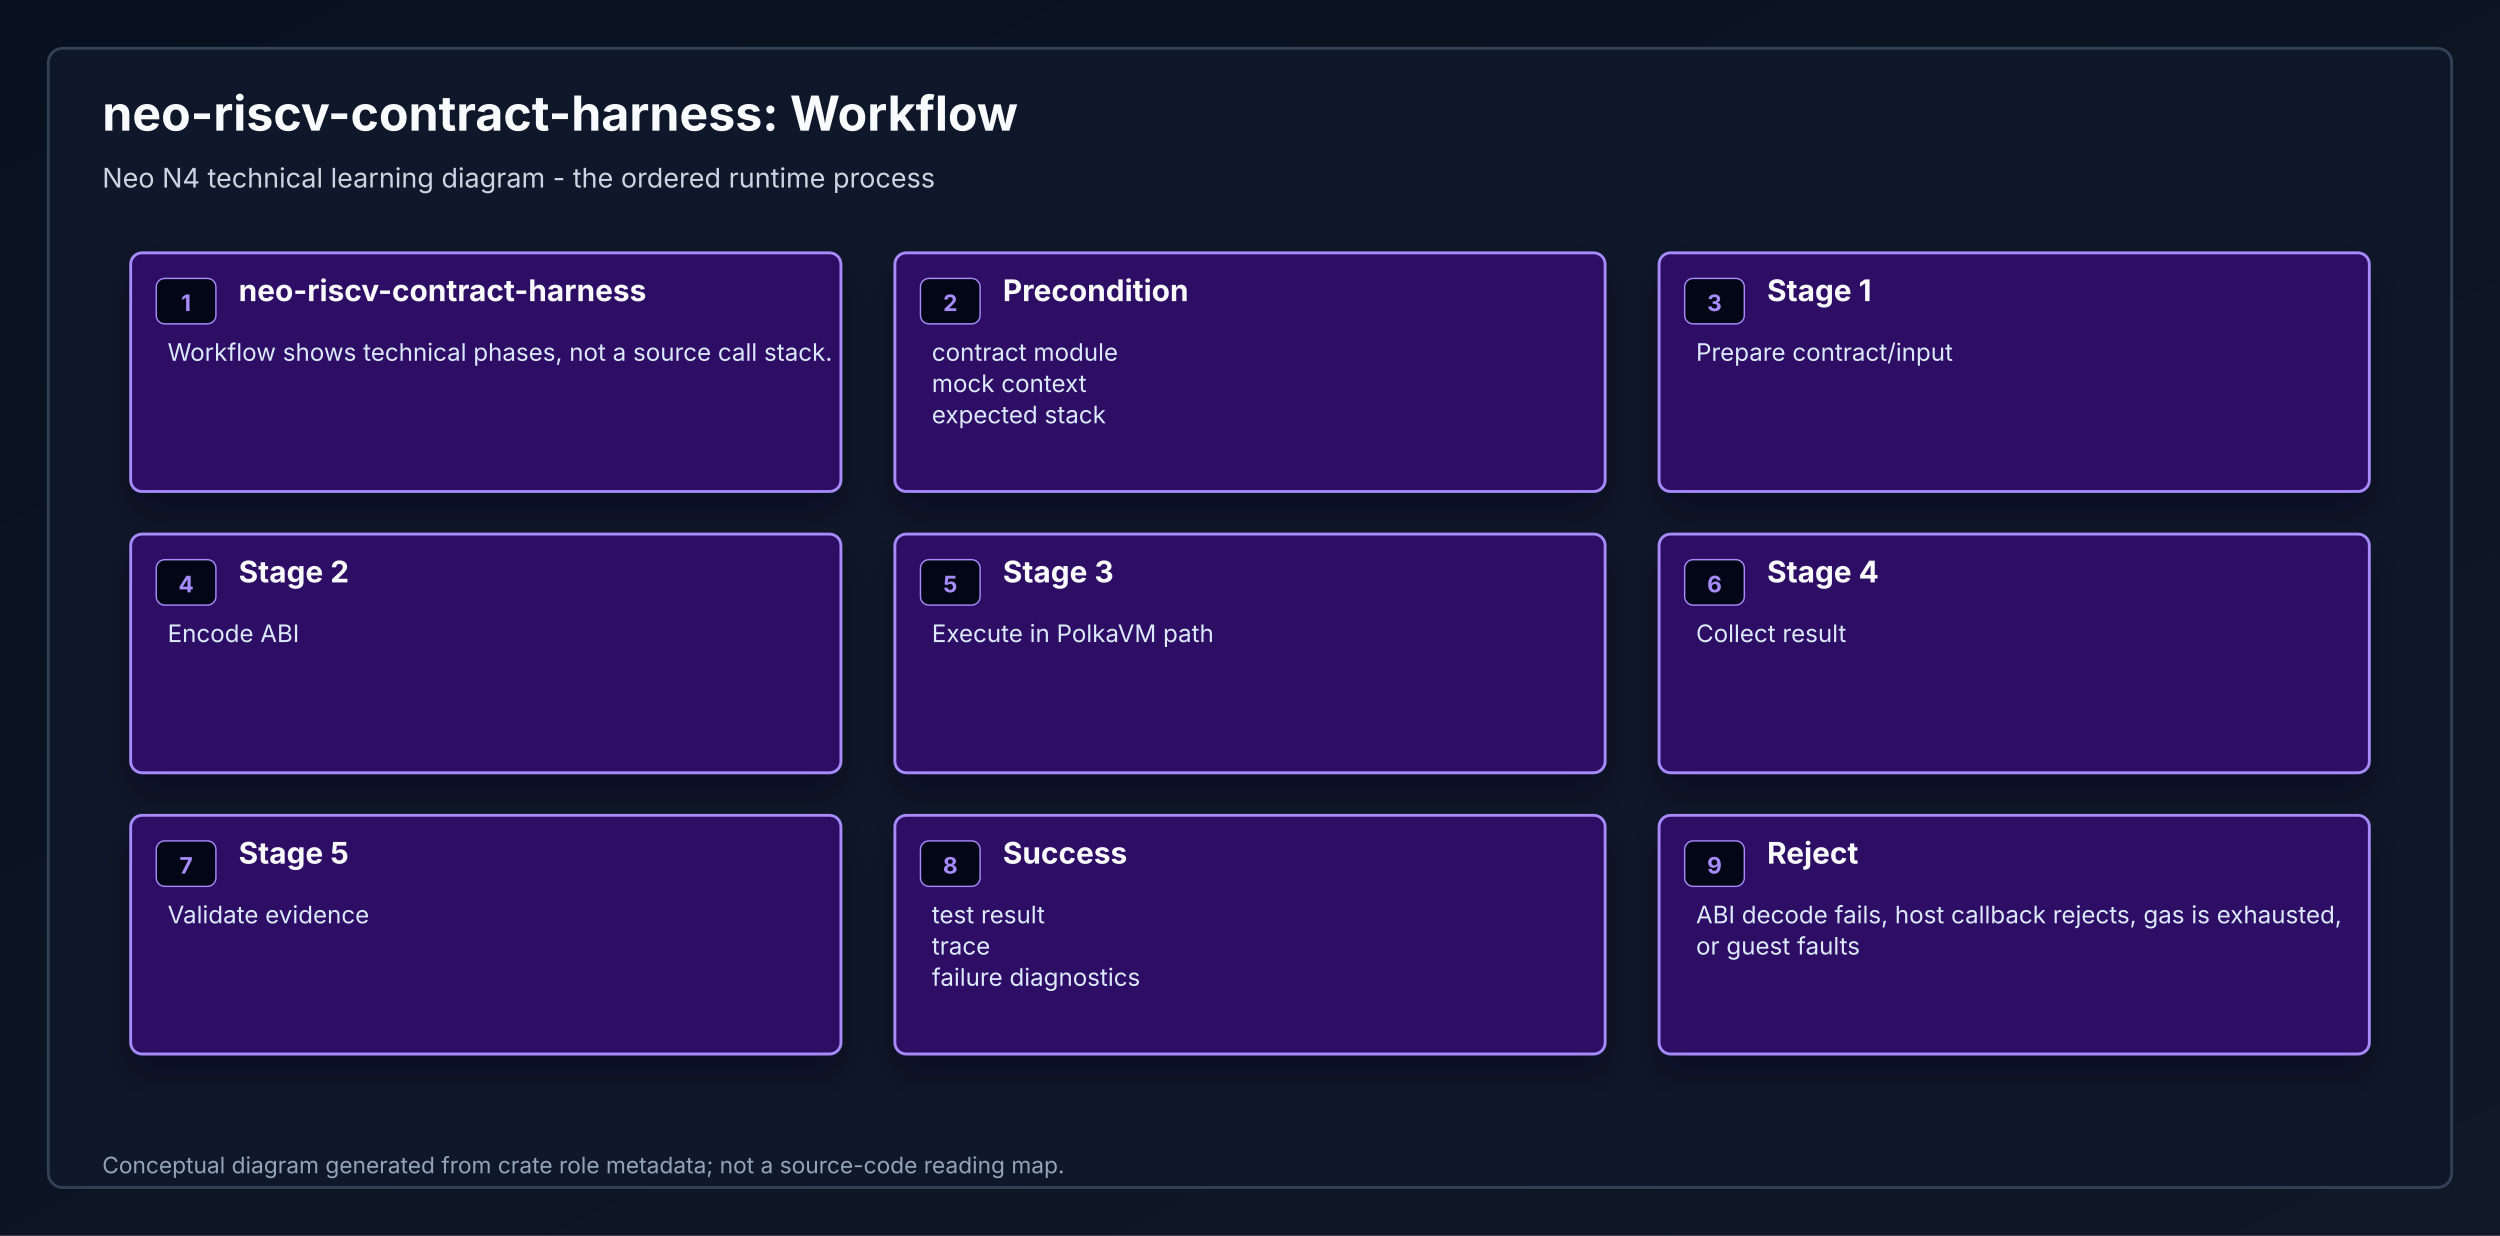
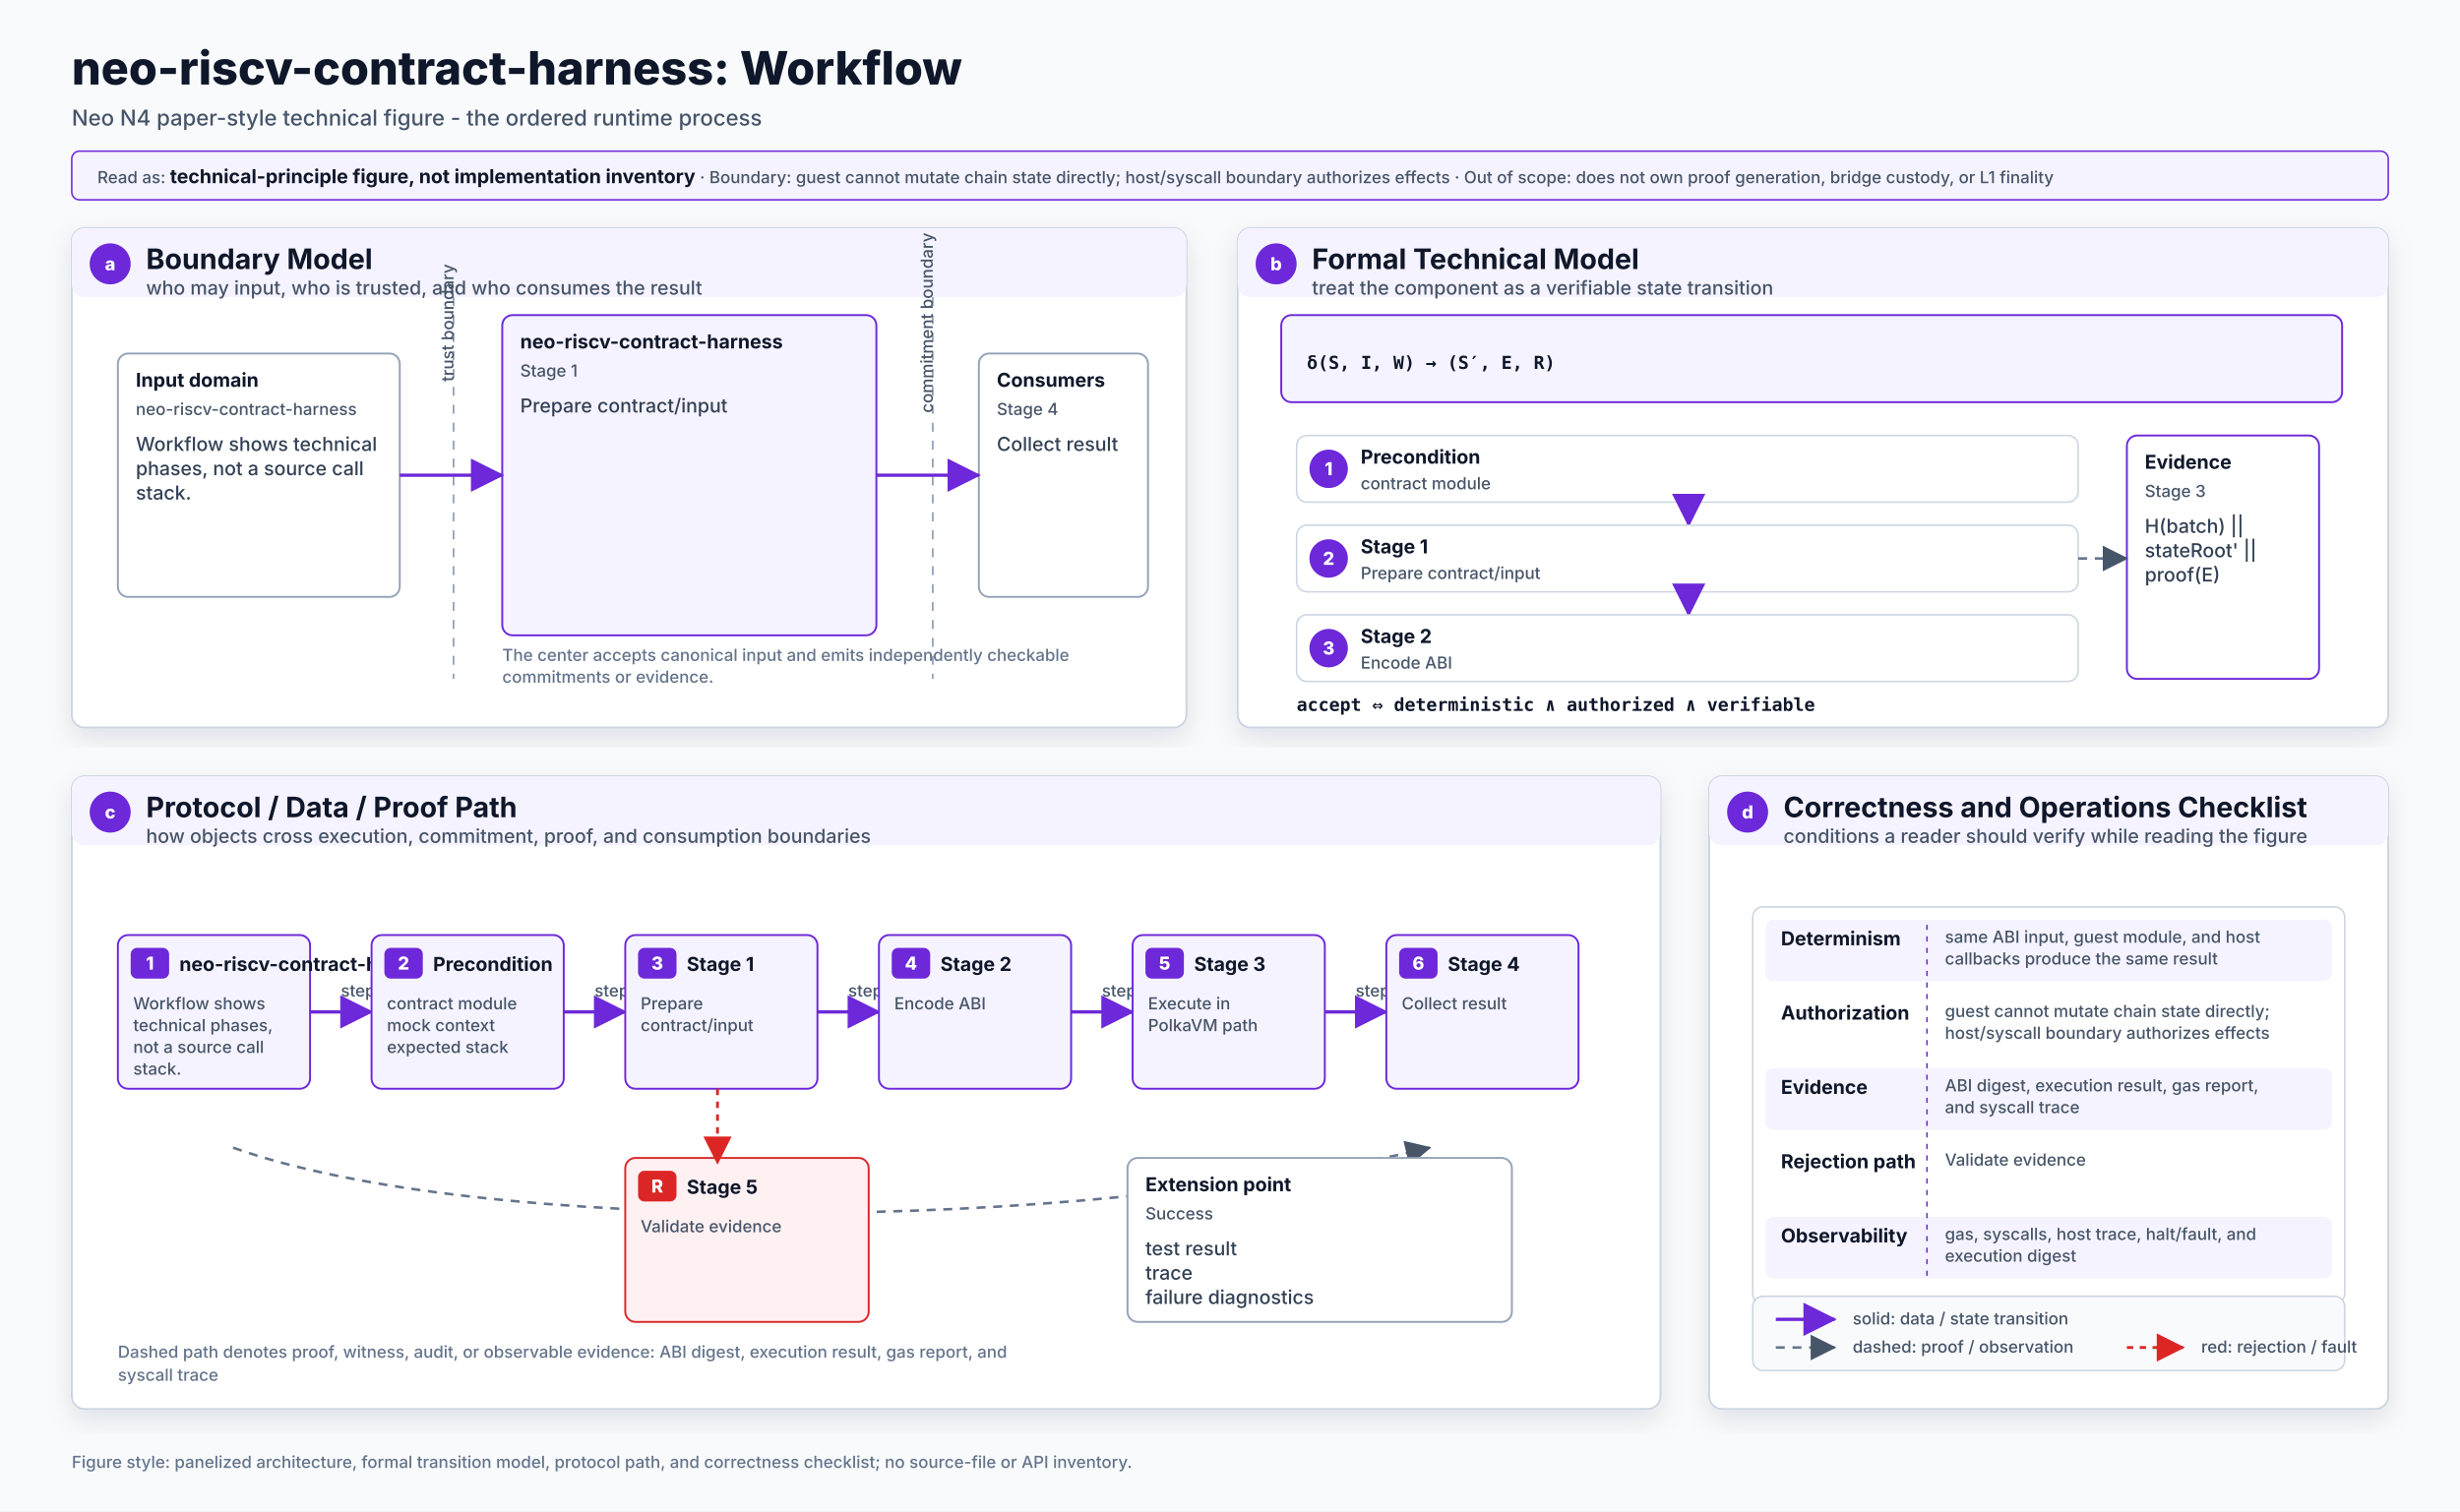
- <svg xmlns="http://www.w3.org/2000/svg" width="1760" height="870" viewBox="0 0 1760 870" role="img" aria-label="neo-riscv-contract-harness Workflow">
+ <svg xmlns="http://www.w3.org/2000/svg" width="1920" height="1180" viewBox="0 0 1920 1180" role="img" aria-label="neo-riscv-contract-harness Workflow">
  <defs>
-     <linearGradient id="bg" x1="0" y1="0" x2="1" y2="1">
-       <stop offset="0%" stop-color="#08111f" />
-       <stop offset="100%" stop-color="#111827" />
-     </linearGradient>
-     <filter id="shadow" x="-15%" y="-15%" width="130%" height="130%">
-       <feDropShadow dx="0" dy="14" stdDeviation="12" flood-color="#020617" flood-opacity="0.42" />
+     <marker id="arrow" viewBox="0 0 10 10" refX="9.4" refY="5" markerWidth="10" markerHeight="10" orient="auto">
+       <path d="M0,0 L10,5 L0,10 Z" fill="#475569" />
+     </marker>
+     <marker id="arrowAccent" viewBox="0 0 10 10" refX="9.4" refY="5" markerWidth="10" markerHeight="10" orient="auto">
+       <path d="M0,0 L10,5 L0,10 Z" fill="#6d28d9" />
+     </marker>
+     <marker id="arrowFault" viewBox="0 0 10 10" refX="9.4" refY="5" markerWidth="10" markerHeight="10" orient="auto">
+       <path d="M0,0 L10,5 L0,10 Z" fill="#dc2626" />
+     </marker>
+     <filter id="paperShadow" x="-3%" y="-4%" width="106%" height="108%">
+       <feDropShadow dx="0" dy="8" stdDeviation="10" flood-color="#0f172a" flood-opacity="0.10" />
    </filter>
+     <style>
+ .bg{fill:#f8fafc}.panel{fill:#ffffff;stroke:#cbd5e1;stroke-width:1.5;filter:url(#paperShadow)}
+ .panelTitle{font:700 22px 'Inter','Segoe UI',Arial,sans-serif;fill:#0f172a}.panelSub{font:500 15px 'Inter','Segoe UI',Arial,sans-serif;fill:#475569}
+ .title{font:800 36px 'Inter','Segoe UI',Arial,sans-serif;fill:#0f172a}.subtitle{font:500 17px 'Inter','Segoe UI',Arial,sans-serif;fill:#475569}
+ .small{font:500 13px 'Inter','Segoe UI',Arial,sans-serif;fill:#475569}.body{font:500 15px 'Inter','Segoe UI',Arial,sans-serif;fill:#334155}
+ .bodyStrong{font:750 15px 'Inter','Segoe UI',Arial,sans-serif;fill:#0f172a}.mono{font:650 14px 'Cascadia Mono','SFMono-Regular',Consolas,monospace;fill:#0f172a}
+ .label{font:800 14px 'Inter','Segoe UI',Arial,sans-serif;fill:#ffffff}.caption{font:500 13px 'Inter','Segoe UI',Arial,sans-serif;fill:#64748b}
+ .arrow{stroke:#475569;stroke-width:2.2;fill:none;marker-end:url(#arrow)}.arrowAccent{stroke:#6d28d9;stroke-width:2.6;fill:none;marker-end:url(#arrowAccent)}.arrowDash{stroke:#64748b;stroke-width:2;fill:none;stroke-dasharray:7 6;marker-end:url(#arrow)}.arrowFault{stroke:#dc2626;stroke-width:2.2;fill:none;stroke-dasharray:5 5;marker-end:url(#arrowFault)}
+ </style>
  </defs>
-   <rect width="1760" height="100%" fill="url(#bg)" />
-   <rect x="34" y="34" width="1692" height="802" rx="10" fill="#0f172a" stroke="#334155" stroke-width="2" />
-   <text x="72" y="92" fill="#f8fafc" font-family="Inter,Segoe UI,Arial,sans-serif" font-size="34" font-weight="700">neo-riscv-contract-harness: Workflow</text>
-   <text x="72" y="132" fill="#cbd5e1" font-family="Inter,Segoe UI,Arial,sans-serif" font-size="19">Neo N4 technical learning diagram - the ordered runtime process</text>
-   <rect x="92" y="178" width="500" height="168" rx="8" fill="#2e1065" stroke="#a78bfa" stroke-width="2" filter="url(#shadow)" />
-   <rect x="110" y="196" width="42" height="32" rx="6" fill="#020617" stroke="#a78bfa" stroke-width="1" />
-   <text x="131" y="219" text-anchor="middle" fill="#a78bfa" font-family="Inter,Segoe UI,Arial,sans-serif" font-size="16" font-weight="700">1</text>
-   <text x="168" y="212" fill="#f8fafc" font-family="Inter,Segoe UI,Arial,sans-serif" font-size="21" font-weight="700">neo-riscv-contract-harness</text>
-   <text x="118" y="254" fill="#dbeafe" font-family="Inter,Segoe UI,Arial,sans-serif" font-size="17">Workflow shows technical phases, not a source call stack.</text>
-   <rect x="630" y="178" width="500" height="168" rx="8" fill="#2e1065" stroke="#a78bfa" stroke-width="2" filter="url(#shadow)" />
-   <rect x="648" y="196" width="42" height="32" rx="6" fill="#020617" stroke="#a78bfa" stroke-width="1" />
-   <text x="669" y="219" text-anchor="middle" fill="#a78bfa" font-family="Inter,Segoe UI,Arial,sans-serif" font-size="16" font-weight="700">2</text>
-   <text x="706" y="212" fill="#f8fafc" font-family="Inter,Segoe UI,Arial,sans-serif" font-size="21" font-weight="700">Precondition</text>
-   <text x="656" y="254" fill="#dbeafe" font-family="Inter,Segoe UI,Arial,sans-serif" font-size="17">contract module</text>
-   <text x="656" y="276" fill="#dbeafe" font-family="Inter,Segoe UI,Arial,sans-serif" font-size="17">mock context</text>
-   <text x="656" y="298" fill="#dbeafe" font-family="Inter,Segoe UI,Arial,sans-serif" font-size="17">expected stack</text>
-   <rect x="1168" y="178" width="500" height="168" rx="8" fill="#2e1065" stroke="#a78bfa" stroke-width="2" filter="url(#shadow)" />
-   <rect x="1186" y="196" width="42" height="32" rx="6" fill="#020617" stroke="#a78bfa" stroke-width="1" />
-   <text x="1207" y="219" text-anchor="middle" fill="#a78bfa" font-family="Inter,Segoe UI,Arial,sans-serif" font-size="16" font-weight="700">3</text>
-   <text x="1244" y="212" fill="#f8fafc" font-family="Inter,Segoe UI,Arial,sans-serif" font-size="21" font-weight="700">Stage 1</text>
-   <text x="1194" y="254" fill="#dbeafe" font-family="Inter,Segoe UI,Arial,sans-serif" font-size="17">Prepare contract/input</text>
-   <rect x="92" y="376" width="500" height="168" rx="8" fill="#2e1065" stroke="#a78bfa" stroke-width="2" filter="url(#shadow)" />
-   <rect x="110" y="394" width="42" height="32" rx="6" fill="#020617" stroke="#a78bfa" stroke-width="1" />
-   <text x="131" y="417" text-anchor="middle" fill="#a78bfa" font-family="Inter,Segoe UI,Arial,sans-serif" font-size="16" font-weight="700">4</text>
-   <text x="168" y="410" fill="#f8fafc" font-family="Inter,Segoe UI,Arial,sans-serif" font-size="21" font-weight="700">Stage 2</text>
-   <text x="118" y="452" fill="#dbeafe" font-family="Inter,Segoe UI,Arial,sans-serif" font-size="17">Encode ABI</text>
-   <rect x="630" y="376" width="500" height="168" rx="8" fill="#2e1065" stroke="#a78bfa" stroke-width="2" filter="url(#shadow)" />
-   <rect x="648" y="394" width="42" height="32" rx="6" fill="#020617" stroke="#a78bfa" stroke-width="1" />
-   <text x="669" y="417" text-anchor="middle" fill="#a78bfa" font-family="Inter,Segoe UI,Arial,sans-serif" font-size="16" font-weight="700">5</text>
-   <text x="706" y="410" fill="#f8fafc" font-family="Inter,Segoe UI,Arial,sans-serif" font-size="21" font-weight="700">Stage 3</text>
-   <text x="656" y="452" fill="#dbeafe" font-family="Inter,Segoe UI,Arial,sans-serif" font-size="17">Execute in PolkaVM path</text>
-   <rect x="1168" y="376" width="500" height="168" rx="8" fill="#2e1065" stroke="#a78bfa" stroke-width="2" filter="url(#shadow)" />
-   <rect x="1186" y="394" width="42" height="32" rx="6" fill="#020617" stroke="#a78bfa" stroke-width="1" />
-   <text x="1207" y="417" text-anchor="middle" fill="#a78bfa" font-family="Inter,Segoe UI,Arial,sans-serif" font-size="16" font-weight="700">6</text>
-   <text x="1244" y="410" fill="#f8fafc" font-family="Inter,Segoe UI,Arial,sans-serif" font-size="21" font-weight="700">Stage 4</text>
-   <text x="1194" y="452" fill="#dbeafe" font-family="Inter,Segoe UI,Arial,sans-serif" font-size="17">Collect result</text>
-   <rect x="92" y="574" width="500" height="168" rx="8" fill="#2e1065" stroke="#a78bfa" stroke-width="2" filter="url(#shadow)" />
-   <rect x="110" y="592" width="42" height="32" rx="6" fill="#020617" stroke="#a78bfa" stroke-width="1" />
-   <text x="131" y="615" text-anchor="middle" fill="#a78bfa" font-family="Inter,Segoe UI,Arial,sans-serif" font-size="16" font-weight="700">7</text>
-   <text x="168" y="608" fill="#f8fafc" font-family="Inter,Segoe UI,Arial,sans-serif" font-size="21" font-weight="700">Stage 5</text>
-   <text x="118" y="650" fill="#dbeafe" font-family="Inter,Segoe UI,Arial,sans-serif" font-size="17">Validate evidence</text>
-   <rect x="630" y="574" width="500" height="168" rx="8" fill="#2e1065" stroke="#a78bfa" stroke-width="2" filter="url(#shadow)" />
-   <rect x="648" y="592" width="42" height="32" rx="6" fill="#020617" stroke="#a78bfa" stroke-width="1" />
-   <text x="669" y="615" text-anchor="middle" fill="#a78bfa" font-family="Inter,Segoe UI,Arial,sans-serif" font-size="16" font-weight="700">8</text>
-   <text x="706" y="608" fill="#f8fafc" font-family="Inter,Segoe UI,Arial,sans-serif" font-size="21" font-weight="700">Success</text>
-   <text x="656" y="650" fill="#dbeafe" font-family="Inter,Segoe UI,Arial,sans-serif" font-size="17">test result</text>
-   <text x="656" y="672" fill="#dbeafe" font-family="Inter,Segoe UI,Arial,sans-serif" font-size="17">trace</text>
-   <text x="656" y="694" fill="#dbeafe" font-family="Inter,Segoe UI,Arial,sans-serif" font-size="17">failure diagnostics</text>
-   <rect x="1168" y="574" width="500" height="168" rx="8" fill="#2e1065" stroke="#a78bfa" stroke-width="2" filter="url(#shadow)" />
-   <rect x="1186" y="592" width="42" height="32" rx="6" fill="#020617" stroke="#a78bfa" stroke-width="1" />
-   <text x="1207" y="615" text-anchor="middle" fill="#a78bfa" font-family="Inter,Segoe UI,Arial,sans-serif" font-size="16" font-weight="700">9</text>
-   <text x="1244" y="608" fill="#f8fafc" font-family="Inter,Segoe UI,Arial,sans-serif" font-size="21" font-weight="700">Reject</text>
-   <text x="1194" y="650" fill="#dbeafe" font-family="Inter,Segoe UI,Arial,sans-serif" font-size="17">ABI decode fails, host callback rejects, gas is exhausted,</text>
-   <text x="1194" y="672" fill="#dbeafe" font-family="Inter,Segoe UI,Arial,sans-serif" font-size="17">or guest faults</text>
-   <text x="72" y="826" fill="#94a3b8" font-family="Inter,Segoe UI,Arial,sans-serif" font-size="16">Conceptual diagram generated from crate role metadata; not a source-code reading map.</text>
+   <rect class="bg" width="1920" height="1180" />
+   <text x="56" y="66" class="title">neo-riscv-contract-harness: Workflow</text>
+   <text x="56" y="98" class="subtitle">Neo N4 paper-style technical figure - the ordered runtime process</text>
+   <rect x="56" y="118" width="1808" height="38" rx="6" fill="#f5f3ff" stroke="#6d28d9" stroke-width="1.2" />
+   <text x="76" y="143" class="small">Read as: <tspan class="bodyStrong">technical-principle figure, not implementation inventory</tspan> · Boundary: guest cannot mutate chain state directly; host/syscall boundary authorizes effects · Out of scope: does not own proof generation, bridge custody, or L1 finality</text>
+   <rect x="56" y="178" width="870" height="390" rx="10" class="panel" />
+   <rect x="56" y="178" width="870" height="54" rx="10" fill="#f5f3ff" stroke="#cbd5e1" stroke-width="0" />
+   <circle cx="86" cy="206" r="16" fill="#6d28d9" />
+   <text x="86" y="211" text-anchor="middle" class="label">a</text>
+   <text x="114" y="210" class="panelTitle">Boundary Model</text>
+   <text x="114" y="230" class="panelSub">who may input, who is trusted, and who consumes the result</text>
+   <rect x="966" y="178" width="898" height="390" rx="10" class="panel" />
+   <rect x="966" y="178" width="898" height="54" rx="10" fill="#f5f3ff" stroke="#cbd5e1" stroke-width="0" />
+   <circle cx="996" cy="206" r="16" fill="#6d28d9" />
+   <text x="996" y="211" text-anchor="middle" class="label">b</text>
+   <text x="1024" y="210" class="panelTitle">Formal Technical Model</text>
+   <text x="1024" y="230" class="panelSub">treat the component as a verifiable state transition</text>
+   <rect x="56" y="606" width="1240" height="494" rx="10" class="panel" />
+   <rect x="56" y="606" width="1240" height="54" rx="10" fill="#f5f3ff" stroke="#cbd5e1" stroke-width="0" />
+   <circle cx="86" cy="634" r="16" fill="#6d28d9" />
+   <text x="86" y="639" text-anchor="middle" class="label">c</text>
+   <text x="114" y="638" class="panelTitle">Protocol / Data / Proof Path</text>
+   <text x="114" y="658" class="panelSub">how objects cross execution, commitment, proof, and consumption boundaries</text>
+   <rect x="1334" y="606" width="530" height="494" rx="10" class="panel" />
+   <rect x="1334" y="606" width="530" height="54" rx="10" fill="#f5f3ff" stroke="#cbd5e1" stroke-width="0" />
+   <circle cx="1364" cy="634" r="16" fill="#6d28d9" />
+   <text x="1364" y="639" text-anchor="middle" class="label">d</text>
+   <text x="1392" y="638" class="panelTitle">Correctness and Operations Checklist</text>
+   <text x="1392" y="658" class="panelSub">conditions a reader should verify while reading the figure</text>
+   <rect x="92" y="276" width="220" height="190" rx="8" fill="#ffffff" stroke="#94a3b8" stroke-width="1.5" />
+   <text x="106" y="302" class="bodyStrong">Input domain</text>
+   <text x="106" y="324" class="small">neo-riscv-contract-harness</text>
+   <text x="106" y="352" class="body">Workflow shows technical</text>
+   <text x="106" y="371" class="body">phases, not a source call</text>
+   <text x="106" y="390" class="body">stack.</text>
+   <line x1="354" y1="232" x2="354" y2="530" stroke="#94a3b8" stroke-width="1.4" stroke-dasharray="7 7" />
+   <text x="354" y="252" class="small" text-anchor="middle" transform="rotate(-90 354 252)">trust boundary</text>
+   <rect x="392" y="246" width="292" height="250" rx="8" fill="#f5f3ff" stroke="#6d28d9" stroke-width="1.5" />
+   <text x="406" y="272" class="bodyStrong">neo-riscv-contract-harness</text>
+   <text x="406" y="294" class="small">Stage 1</text>
+   <text x="406" y="322" class="body">Prepare contract/input</text>
+   <line x1="728" y1="232" x2="728" y2="530" stroke="#94a3b8" stroke-width="1.4" stroke-dasharray="7 7" />
+   <text x="728" y="252" class="small" text-anchor="middle" transform="rotate(-90 728 252)">commitment boundary</text>
+   <rect x="764" y="276" width="132" height="190" rx="8" fill="#ffffff" stroke="#94a3b8" stroke-width="1.5" />
+   <text x="778" y="302" class="bodyStrong">Consumers</text>
+   <text x="778" y="324" class="small">Stage 4</text>
+   <text x="778" y="352" class="body">Collect result</text>
+   <path class="arrowAccent" d="M312 371 C338 371 358 371 392 371" />
+   <path class="arrowAccent" d="M684 371 C706 371 730 371 764 371" />
+   <text x="392" y="516" class="caption">The center accepts canonical input and emits independently checkable</text>
+   <text x="392" y="533" class="caption">commitments or evidence.</text>
+   <rect x="1000" y="246" width="828" height="68" rx="8" fill="#f5f3ff" stroke="#6d28d9" stroke-width="1.5" />
+   <text x="1020" y="288" class="mono">δ(S, I, W) → (S′, E, R)</text>
+   <rect x="1012" y="340" width="610" height="52" rx="8" fill="#ffffff" stroke="#cbd5e1" stroke-width="1.2" />
+   <circle cx="1037" cy="366" r="15" fill="#6d28d9" />
+   <text x="1037" y="371" text-anchor="middle" class="label">1</text>
+   <text x="1062" y="362" class="bodyStrong">Precondition</text>
+   <text x="1062" y="382" class="small">contract module</text>
+   <path class="arrowAccent" d="M1318 392 L1318 410" />
+   <rect x="1012" y="410" width="610" height="52" rx="8" fill="#ffffff" stroke="#cbd5e1" stroke-width="1.2" />
+   <circle cx="1037" cy="436" r="15" fill="#6d28d9" />
+   <text x="1037" y="441" text-anchor="middle" class="label">2</text>
+   <text x="1062" y="432" class="bodyStrong">Stage 1</text>
+   <text x="1062" y="452" class="small">Prepare contract/input</text>
+   <path class="arrowAccent" d="M1318 462 L1318 480" />
+   <rect x="1012" y="480" width="610" height="52" rx="8" fill="#ffffff" stroke="#cbd5e1" stroke-width="1.2" />
+   <circle cx="1037" cy="506" r="15" fill="#6d28d9" />
+   <text x="1037" y="511" text-anchor="middle" class="label">3</text>
+   <text x="1062" y="502" class="bodyStrong">Stage 2</text>
+   <text x="1062" y="522" class="small">Encode ABI</text>
+   <rect x="1660" y="340" width="150" height="190" rx="8" fill="#ffffff" stroke="#6d28d9" stroke-width="1.5" />
+   <text x="1674" y="366" class="bodyStrong">Evidence</text>
+   <text x="1674" y="388" class="small">Stage 3</text>
+   <text x="1674" y="416" class="body">H(batch) ||</text>
+   <text x="1674" y="435" class="body">stateRoot' ||</text>
+   <text x="1674" y="454" class="body">proof(E)</text>
+   <path class="arrowDash" d="M1622 436 C1642 436 1648 436 1660 436" />
+   <text x="1012" y="555" class="mono">accept ⇔ deterministic ∧ authorized ∧ verifiable</text>
+   <rect x="92" y="730" width="150" height="120" rx="8" fill="#f5f3ff" stroke="#6d28d9" stroke-width="1.5" />
+   <rect x="102" y="740" width="30" height="24" rx="5" fill="#6d28d9" />
+   <text x="117" y="757" text-anchor="middle" class="label">1</text>
+   <text x="140" y="758" class="bodyStrong">neo-riscv-contract-harness</text>
+   <text x="104" y="788" class="small">Workflow shows</text>
+   <text x="104" y="805" class="small">technical phases,</text>
+   <text x="104" y="822" class="small">not a source call</text>
+   <text x="104" y="839" class="small">stack.</text>
+   <path class="arrowAccent" d="M242 790 L290 790" />
+   <text x="266" y="778" class="small">step 1</text>
+   <rect x="290" y="730" width="150" height="120" rx="8" fill="#f5f3ff" stroke="#6d28d9" stroke-width="1.5" />
+   <rect x="300" y="740" width="30" height="24" rx="5" fill="#6d28d9" />
+   <text x="315" y="757" text-anchor="middle" class="label">2</text>
+   <text x="338" y="758" class="bodyStrong">Precondition</text>
+   <text x="302" y="788" class="small">contract module</text>
+   <text x="302" y="805" class="small">mock context</text>
+   <text x="302" y="822" class="small">expected stack</text>
+   <path class="arrowAccent" d="M440 790 L488 790" />
+   <text x="464" y="778" class="small">step 2</text>
+   <rect x="488" y="730" width="150" height="120" rx="8" fill="#f5f3ff" stroke="#6d28d9" stroke-width="1.5" />
+   <rect x="498" y="740" width="30" height="24" rx="5" fill="#6d28d9" />
+   <text x="513" y="757" text-anchor="middle" class="label">3</text>
+   <text x="536" y="758" class="bodyStrong">Stage 1</text>
+   <text x="500" y="788" class="small">Prepare</text>
+   <text x="500" y="805" class="small">contract/input</text>
+   <path class="arrowAccent" d="M638 790 L686 790" />
+   <text x="662" y="778" class="small">step 3</text>
+   <rect x="686" y="730" width="150" height="120" rx="8" fill="#f5f3ff" stroke="#6d28d9" stroke-width="1.5" />
+   <rect x="696" y="740" width="30" height="24" rx="5" fill="#6d28d9" />
+   <text x="711" y="757" text-anchor="middle" class="label">4</text>
+   <text x="734" y="758" class="bodyStrong">Stage 2</text>
+   <text x="698" y="788" class="small">Encode ABI</text>
+   <path class="arrowAccent" d="M836 790 L884 790" />
+   <text x="860" y="778" class="small">step 4</text>
+   <rect x="884" y="730" width="150" height="120" rx="8" fill="#f5f3ff" stroke="#6d28d9" stroke-width="1.5" />
+   <rect x="894" y="740" width="30" height="24" rx="5" fill="#6d28d9" />
+   <text x="909" y="757" text-anchor="middle" class="label">5</text>
+   <text x="932" y="758" class="bodyStrong">Stage 3</text>
+   <text x="896" y="788" class="small">Execute in</text>
+   <text x="896" y="805" class="small">PolkaVM path</text>
+   <path class="arrowAccent" d="M1034 790 L1082 790" />
+   <text x="1058" y="778" class="small">step 5</text>
+   <rect x="1082" y="730" width="150" height="120" rx="8" fill="#f5f3ff" stroke="#6d28d9" stroke-width="1.5" />
+   <rect x="1092" y="740" width="30" height="24" rx="5" fill="#6d28d9" />
+   <text x="1107" y="757" text-anchor="middle" class="label">6</text>
+   <text x="1130" y="758" class="bodyStrong">Stage 4</text>
+   <text x="1094" y="788" class="small">Collect result</text>
+   <path class="arrowDash" d="M182 896 C372 964 832 964 1116 896" />
+   <rect x="488" y="904" width="190" height="128" rx="8" fill="#fff1f2" stroke="#dc2626" stroke-width="1.5" />
+   <rect x="498" y="914" width="30" height="24" rx="5" fill="#dc2626" />
+   <text x="513" y="931" text-anchor="middle" class="label">R</text>
+   <text x="536" y="932" class="bodyStrong">Stage 5</text>
+   <text x="500" y="962" class="small">Validate evidence</text>
+   <path class="arrowFault" d="M560 850 L560 908" />
+   <rect x="880" y="904" width="300" height="128" rx="8" fill="#ffffff" stroke="#94a3b8" stroke-width="1.5" />
+   <text x="894" y="930" class="bodyStrong">Extension point</text>
+   <text x="894" y="952" class="small">Success</text>
+   <text x="894" y="980" class="body">test result</text>
+   <text x="894" y="999" class="body">trace</text>
+   <text x="894" y="1018" class="body">failure diagnostics</text>
+   <text x="92" y="1060" class="caption">Dashed path denotes proof, witness, audit, or observable evidence: ABI digest, execution result, gas report, and</text>
+   <text x="92" y="1078" class="caption">syscall trace</text>
+   <rect x="1368" y="708" width="462" height="310" rx="8" fill="#ffffff" stroke="#cbd5e1" stroke-width="1.2" />
+   <rect x="1378" y="718" width="442" height="48" rx="6" fill="#f5f3ff" />
+   <text x="1390" y="738" class="bodyStrong">Determinism</text>
+   <text x="1518" y="736" class="small">same ABI input, guest module, and host</text>
+   <text x="1518" y="753" class="small">callbacks produce the same result</text>
+   <rect x="1378" y="776" width="442" height="48" rx="6" fill="#ffffff" />
+   <text x="1390" y="796" class="bodyStrong">Authorization</text>
+   <text x="1518" y="794" class="small">guest cannot mutate chain state directly;</text>
+   <text x="1518" y="811" class="small">host/syscall boundary authorizes effects</text>
+   <rect x="1378" y="834" width="442" height="48" rx="6" fill="#f5f3ff" />
+   <text x="1390" y="854" class="bodyStrong">Evidence</text>
+   <text x="1518" y="852" class="small">ABI digest, execution result, gas report,</text>
+   <text x="1518" y="869" class="small">and syscall trace</text>
+   <rect x="1378" y="892" width="442" height="48" rx="6" fill="#ffffff" />
+   <text x="1390" y="912" class="bodyStrong">Rejection path</text>
+   <text x="1518" y="910" class="small">Validate evidence</text>
+   <rect x="1378" y="950" width="442" height="48" rx="6" fill="#f5f3ff" />
+   <text x="1390" y="970" class="bodyStrong">Observability</text>
+   <text x="1518" y="968" class="small">gas, syscalls, host trace, halt/fault, and</text>
+   <text x="1518" y="985" class="small">execution digest</text>
+   <line x1="1504" y1="722" x2="1504" y2="998" stroke="#6d28d9" stroke-width="1.2" stroke-dasharray="4 5" />
+   <rect x="1368" y="1012" width="462" height="58" rx="8" fill="#f8fafc" stroke="#cbd5e1" stroke-width="1.2" />
+   <line x1="1386" y1="1030" x2="1432" y2="1030" stroke="#6d28d9" stroke-width="2.6" marker-end="url(#arrowAccent)" />
+   <text x="1446" y="1034" class="small">solid: data / state transition</text>
+   <line x1="1386" y1="1052" x2="1432" y2="1052" stroke="#64748b" stroke-width="2" stroke-dasharray="7 6" marker-end="url(#arrow)" />
+   <text x="1446" y="1056" class="small">dashed: proof / observation</text>
+   <line x1="1660" y1="1052" x2="1704" y2="1052" stroke="#dc2626" stroke-width="2.2" stroke-dasharray="5 5" marker-end="url(#arrowFault)" />
+   <text x="1718" y="1056" class="small">red: rejection / fault</text>
+   <text x="56" y="1146" class="caption">Figure style: panelized architecture, formal transition model, protocol path, and correctness checklist; no source-file or API inventory.</text>
</svg>
